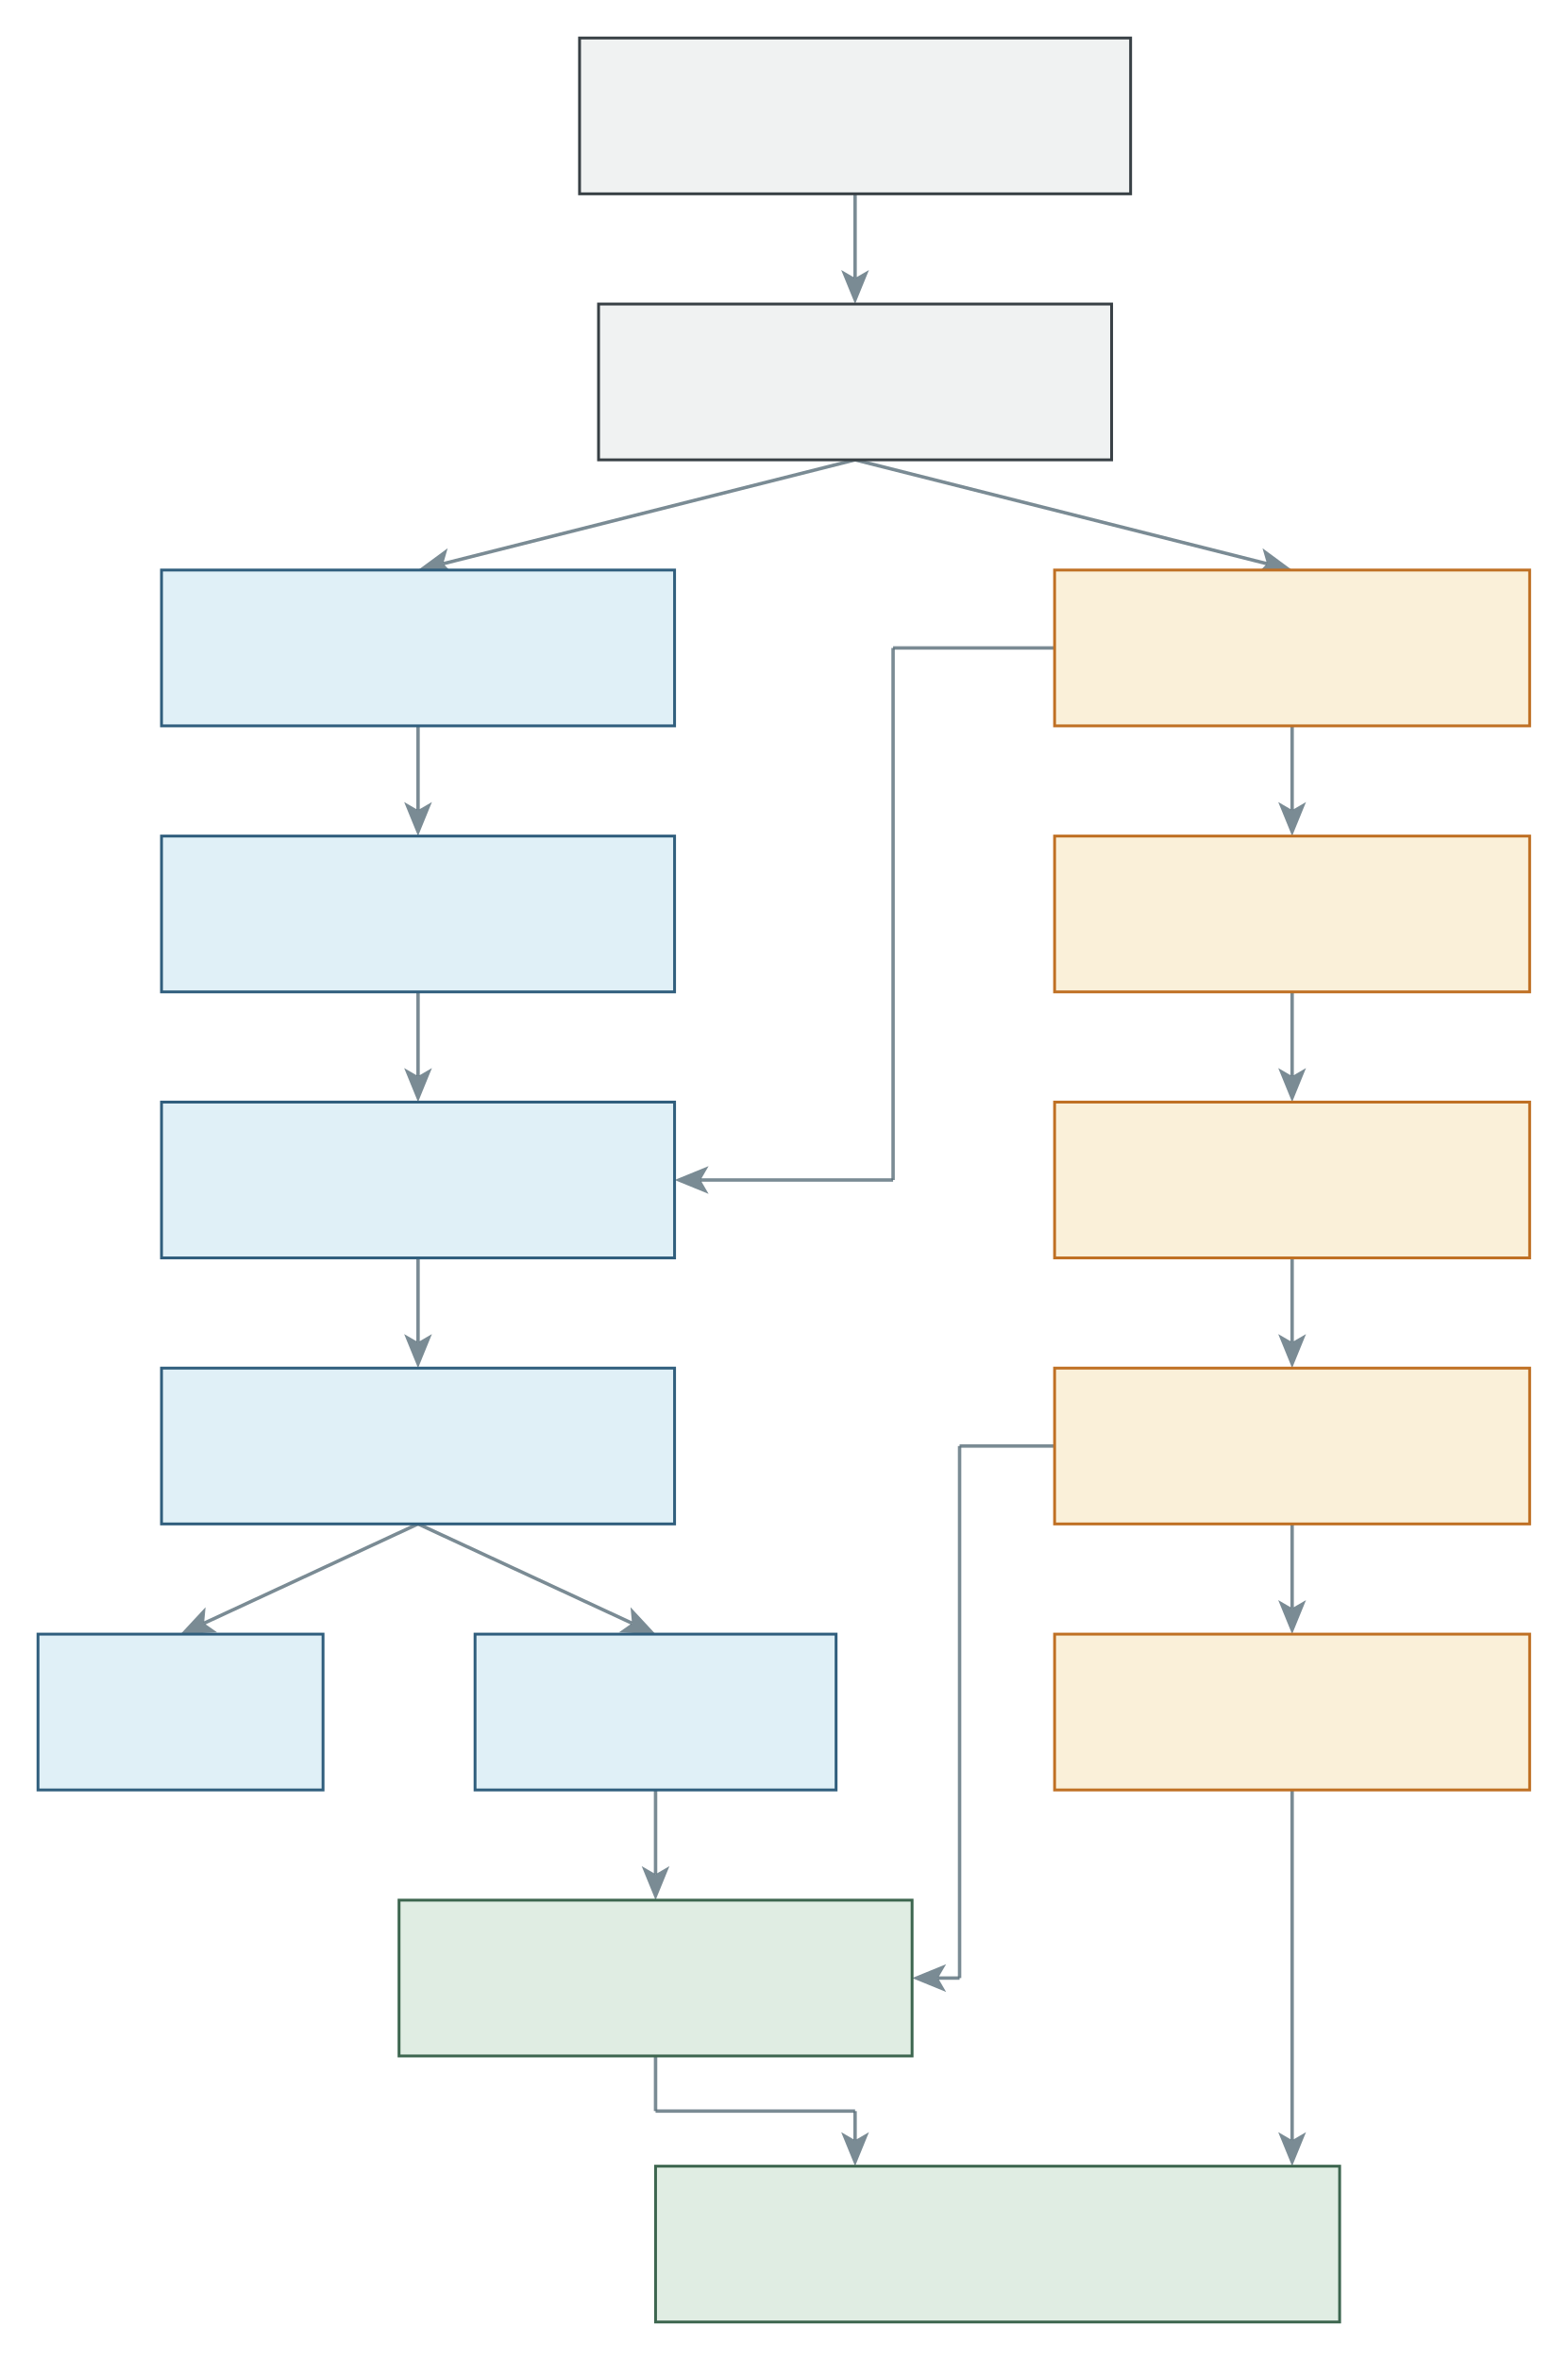
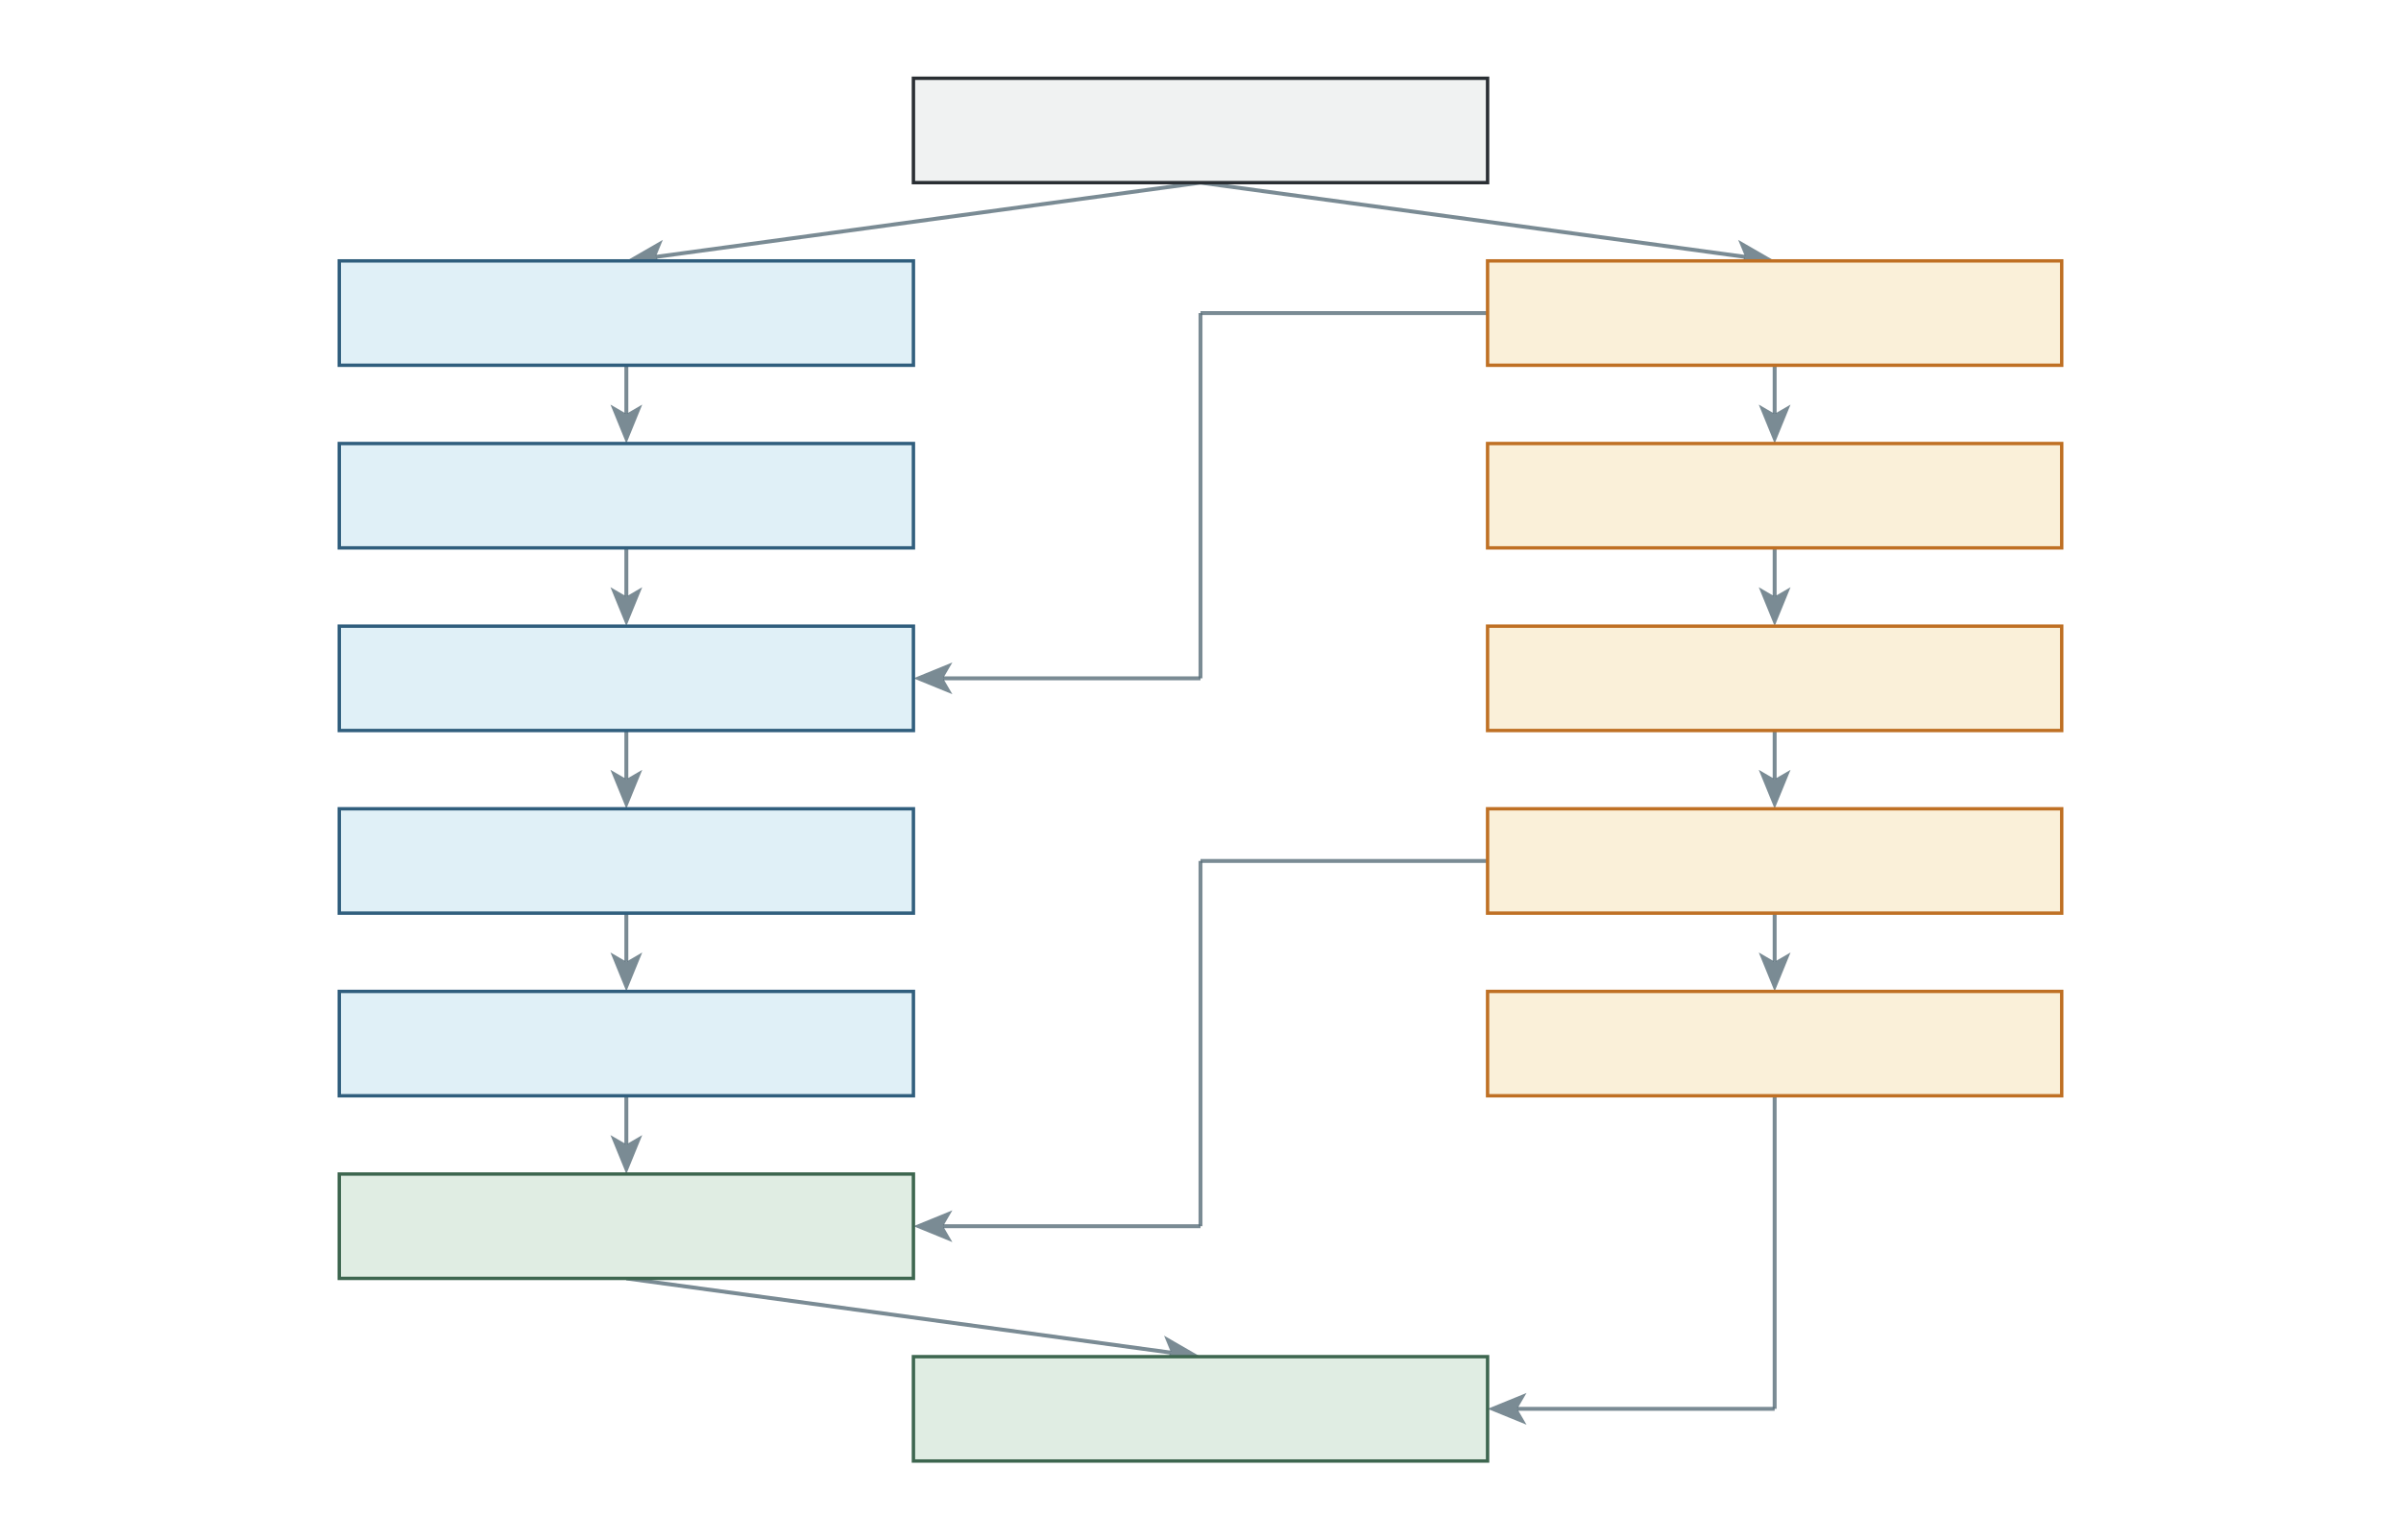
- <svg xmlns="http://www.w3.org/2000/svg" version="1.2" viewBox="10 19 825 1242" penrose="0" role="img" aria-label="A dependency tree from reals through topology, limits, series, derivatives, e, and exp to backpropagation and verified neural-network gradients." width="920" height="1385.018">
+ <svg xmlns="http://www.w3.org/2000/svg" version="1.2" viewBox="0 0 920 590" penrose="0" width="920" height="590" role="img" aria-label="Metric spaces, limits, series, and derivatives lead to exp and neural networks.">
  <penrose>
-     <croppedViewBox>29.25 38.25 786.5 1203.5</croppedViewBox>
+     <croppedViewBox>129.35000000000002 29.350000000000023 661.3 531.3</croppedViewBox>
  </penrose>
-   <g arrowheadSize="0.75">
-     <marker id="undefined-rudin-tech-tree-v1-1:0.realsTometric0-endArrowId" markerUnits="strokeWidth" markerWidth="9.95" markerHeight="8.12" viewBox="0 0 9.95 8.12" refX="2.36" refY="4.06" orient="auto-start-reverse">
-       <path d="M9.95 4.06 0 8.12 2.36 4.06 0 0 9.95 4.06z" fill="#596e7a" fill-opacity="0.8" />
-     </marker>
-     <line x1="460" y1="121" x2="460" y2="165.338" stroke="#596e7a" stroke-opacity="0.8" stroke-width="1.8" marker-end="url(#undefined-rudin-tech-tree-v1-1:0.realsTometric0-endArrowId)" />
-   </g>
-   <g arrowheadSize="0.75">
+   <g arrowheadSize="0.65">
    <marker id="undefined-rudin-tech-tree-v1-1:0.metricToopen0-endArrowId" markerUnits="strokeWidth" markerWidth="9.95" markerHeight="8.12" viewBox="0 0 9.95 8.12" refX="2.36" refY="4.06" orient="auto-start-reverse">
      <path d="M9.95 4.06 0 8.12 2.36 4.06 0 0 9.95 4.06z" fill="#596e7a" fill-opacity="0.8" />
    </marker>
-     <line x1="460" y1="261" x2="243.247" y2="315.659" stroke="#596e7a" stroke-opacity="0.8" stroke-width="1.8" marker-end="url(#undefined-rudin-tech-tree-v1-1:0.metricToopen0-endArrowId)" />
+     <line x1="460" y1="70" x2="251.281" y2="98.462" stroke="#596e7a" stroke-opacity="0.8" stroke-width="1.5" marker-end="url(#undefined-rudin-tech-tree-v1-1:0.metricToopen0-endArrowId)" />
  </g>
-   <g arrowheadSize="0.75">
+   <g arrowheadSize="0.65">
    <marker id="undefined-rudin-tech-tree-v1-1:0.metricTolimits0-endArrowId" markerUnits="strokeWidth" markerWidth="9.95" markerHeight="8.12" viewBox="0 0 9.95 8.12" refX="2.36" refY="4.06" orient="auto-start-reverse">
      <path d="M9.95 4.06 0 8.12 2.36 4.06 0 0 9.95 4.06z" fill="#596e7a" fill-opacity="0.8" />
    </marker>
-     <line x1="460" y1="261" x2="676.753" y2="315.659" stroke="#596e7a" stroke-opacity="0.8" stroke-width="1.8" marker-end="url(#undefined-rudin-tech-tree-v1-1:0.metricTolimits0-endArrowId)" />
+     <line x1="460" y1="70" x2="668.719" y2="98.462" stroke="#596e7a" stroke-opacity="0.8" stroke-width="1.5" marker-end="url(#undefined-rudin-tech-tree-v1-1:0.metricTolimits0-endArrowId)" />
  </g>
-   <g arrowheadSize="0.75">
+   <g arrowheadSize="0.65">
    <marker id="undefined-rudin-tech-tree-v1-1:0.openTocompact0-endArrowId" markerUnits="strokeWidth" markerWidth="9.95" markerHeight="8.12" viewBox="0 0 9.95 8.12" refX="2.36" refY="4.06" orient="auto-start-reverse">
      <path d="M9.95 4.06 0 8.12 2.36 4.06 0 0 9.95 4.06z" fill="#596e7a" fill-opacity="0.8" />
    </marker>
-     <line x1="230" y1="401" x2="230" y2="445.338" stroke="#596e7a" stroke-opacity="0.8" stroke-width="1.8" marker-end="url(#undefined-rudin-tech-tree-v1-1:0.openTocompact0-endArrowId)" />
+     <line x1="240" y1="140" x2="240" y2="158.615" stroke="#596e7a" stroke-opacity="0.8" stroke-width="1.5" marker-end="url(#undefined-rudin-tech-tree-v1-1:0.openTocompact0-endArrowId)" />
  </g>
-   <g arrowheadSize="0.75">
+   <g arrowheadSize="0.65">
    <marker id="undefined-rudin-tech-tree-v1-1:0.limitsTocontinuity0-endArrowId" markerUnits="strokeWidth" markerWidth="9.95" markerHeight="8.12" viewBox="0 0 9.95 8.12" refX="2.36" refY="4.06" orient="auto-start-reverse">
      <path d="M9.95 4.06 0 8.12 2.36 4.06 0 0 9.95 4.06z" fill="#596e7a" fill-opacity="0.8" />
    </marker>
-     <line x1="690" y1="401" x2="690" y2="445.338" stroke="#596e7a" stroke-opacity="0.8" stroke-width="1.8" marker-end="url(#undefined-rudin-tech-tree-v1-1:0.limitsTocontinuity0-endArrowId)" />
+     <line x1="680" y1="140" x2="680" y2="158.615" stroke="#596e7a" stroke-opacity="0.8" stroke-width="1.5" marker-end="url(#undefined-rudin-tech-tree-v1-1:0.limitsTocontinuity0-endArrowId)" />
  </g>
-   <g arrowheadSize="0.75">
+   <g arrowheadSize="0.65">
    <marker id="undefined-rudin-tech-tree-v1-1:0.compactTocauchy0-endArrowId" markerUnits="strokeWidth" markerWidth="9.95" markerHeight="8.12" viewBox="0 0 9.95 8.12" refX="2.36" refY="4.06" orient="auto-start-reverse">
      <path d="M9.95 4.06 0 8.12 2.36 4.06 0 0 9.95 4.06z" fill="#596e7a" fill-opacity="0.8" />
    </marker>
-     <line x1="230" y1="541" x2="230" y2="585.338" stroke="#596e7a" stroke-opacity="0.8" stroke-width="1.8" marker-end="url(#undefined-rudin-tech-tree-v1-1:0.compactTocauchy0-endArrowId)" />
+     <line x1="240" y1="210" x2="240" y2="228.615" stroke="#596e7a" stroke-opacity="0.8" stroke-width="1.5" marker-end="url(#undefined-rudin-tech-tree-v1-1:0.compactTocauchy0-endArrowId)" />
  </g>
-   <g arrowheadSize="0.75">
+   <g arrowheadSize="0.65">
    <marker id="undefined-rudin-tech-tree-v1-1:0.continuityToderivatives0-endArrowId" markerUnits="strokeWidth" markerWidth="9.95" markerHeight="8.12" viewBox="0 0 9.95 8.12" refX="2.36" refY="4.06" orient="auto-start-reverse">
      <path d="M9.95 4.06 0 8.12 2.36 4.06 0 0 9.95 4.06z" fill="#596e7a" fill-opacity="0.8" />
    </marker>
-     <line x1="690" y1="541" x2="690" y2="585.338" stroke="#596e7a" stroke-opacity="0.8" stroke-width="1.8" marker-end="url(#undefined-rudin-tech-tree-v1-1:0.continuityToderivatives0-endArrowId)" />
+     <line x1="680" y1="210" x2="680" y2="228.615" stroke="#596e7a" stroke-opacity="0.8" stroke-width="1.5" marker-end="url(#undefined-rudin-tech-tree-v1-1:0.continuityToderivatives0-endArrowId)" />
  </g>
-   <g arrowheadSize="0.75">
+   <g arrowheadSize="0.65">
    <marker id="undefined-rudin-tech-tree-v1-1:0.cauchyToseries0-endArrowId" markerUnits="strokeWidth" markerWidth="9.95" markerHeight="8.12" viewBox="0 0 9.95 8.12" refX="2.36" refY="4.06" orient="auto-start-reverse">
      <path d="M9.95 4.06 0 8.12 2.36 4.06 0 0 9.95 4.06z" fill="#596e7a" fill-opacity="0.8" />
    </marker>
-     <line x1="230" y1="681" x2="230" y2="725.338" stroke="#596e7a" stroke-opacity="0.8" stroke-width="1.8" marker-end="url(#undefined-rudin-tech-tree-v1-1:0.cauchyToseries0-endArrowId)" />
+     <line x1="240" y1="280" x2="240" y2="298.615" stroke="#596e7a" stroke-opacity="0.8" stroke-width="1.5" marker-end="url(#undefined-rudin-tech-tree-v1-1:0.cauchyToseries0-endArrowId)" />
  </g>
-   <g arrowheadSize="0.75">
+   <g arrowheadSize="0.65">
    <marker id="undefined-rudin-tech-tree-v1-1:0.derivativesTorules0-endArrowId" markerUnits="strokeWidth" markerWidth="9.95" markerHeight="8.12" viewBox="0 0 9.95 8.12" refX="2.36" refY="4.06" orient="auto-start-reverse">
      <path d="M9.95 4.06 0 8.12 2.36 4.06 0 0 9.95 4.06z" fill="#596e7a" fill-opacity="0.8" />
    </marker>
-     <line x1="690" y1="681" x2="690" y2="725.338" stroke="#596e7a" stroke-opacity="0.8" stroke-width="1.8" marker-end="url(#undefined-rudin-tech-tree-v1-1:0.derivativesTorules0-endArrowId)" />
+     <line x1="680" y1="280" x2="680" y2="298.615" stroke="#596e7a" stroke-opacity="0.8" stroke-width="1.5" marker-end="url(#undefined-rudin-tech-tree-v1-1:0.derivativesTorules0-endArrowId)" />
  </g>
-   <g arrowheadSize="0.75">
-     <marker id="undefined-rudin-tech-tree-v1-1:0.seriesToe0-endArrowId" markerUnits="strokeWidth" markerWidth="9.95" markerHeight="8.12" viewBox="0 0 9.95 8.12" refX="2.36" refY="4.06" orient="auto-start-reverse">
-       <path d="M9.95 4.06 0 8.12 2.36 4.06 0 0 9.95 4.06z" fill="#596e7a" fill-opacity="0.8" />
-     </marker>
-     <line x1="230" y1="821" x2="117.393" y2="873.25" stroke="#596e7a" stroke-opacity="0.8" stroke-width="1.8" marker-end="url(#undefined-rudin-tech-tree-v1-1:0.seriesToe0-endArrowId)" />
-   </g>
-   <g arrowheadSize="0.75">
+   <g arrowheadSize="0.65">
    <marker id="undefined-rudin-tech-tree-v1-1:0.seriesToexp0-endArrowId" markerUnits="strokeWidth" markerWidth="9.95" markerHeight="8.12" viewBox="0 0 9.95 8.12" refX="2.36" refY="4.06" orient="auto-start-reverse">
      <path d="M9.95 4.06 0 8.12 2.36 4.06 0 0 9.95 4.06z" fill="#596e7a" fill-opacity="0.8" />
    </marker>
-     <line x1="230" y1="821" x2="342.607" y2="873.25" stroke="#596e7a" stroke-opacity="0.8" stroke-width="1.8" marker-end="url(#undefined-rudin-tech-tree-v1-1:0.seriesToexp0-endArrowId)" />
+     <line x1="240" y1="350" x2="240" y2="368.615" stroke="#596e7a" stroke-opacity="0.8" stroke-width="1.5" marker-end="url(#undefined-rudin-tech-tree-v1-1:0.seriesToexp0-endArrowId)" />
  </g>
-   <g arrowheadSize="0.75">
+   <g arrowheadSize="0.65">
    <marker id="undefined-rudin-tech-tree-v1-1:0.rulesTobackprop0-endArrowId" markerUnits="strokeWidth" markerWidth="9.95" markerHeight="8.12" viewBox="0 0 9.95 8.12" refX="2.36" refY="4.06" orient="auto-start-reverse">
      <path d="M9.95 4.06 0 8.12 2.36 4.06 0 0 9.95 4.06z" fill="#596e7a" fill-opacity="0.8" />
    </marker>
-     <line x1="690" y1="821" x2="690" y2="865.338" stroke="#596e7a" stroke-opacity="0.8" stroke-width="1.8" marker-end="url(#undefined-rudin-tech-tree-v1-1:0.rulesTobackprop0-endArrowId)" />
+     <line x1="680" y1="350" x2="680" y2="368.615" stroke="#596e7a" stroke-opacity="0.8" stroke-width="1.5" marker-end="url(#undefined-rudin-tech-tree-v1-1:0.rulesTobackprop0-endArrowId)" />
  </g>
-   <g arrowheadSize="0.75">
+   <g arrowheadSize="0.65">
    <marker id="undefined-rudin-tech-tree-v1-1:0.expToexpDerivative0-endArrowId" markerUnits="strokeWidth" markerWidth="9.95" markerHeight="8.12" viewBox="0 0 9.95 8.12" refX="2.36" refY="4.06" orient="auto-start-reverse">
      <path d="M9.95 4.06 0 8.12 2.36 4.06 0 0 9.95 4.06z" fill="#596e7a" fill-opacity="0.8" />
    </marker>
-     <line x1="355" y1="961" x2="355" y2="1005.338" stroke="#596e7a" stroke-opacity="0.8" stroke-width="1.8" marker-end="url(#undefined-rudin-tech-tree-v1-1:0.expToexpDerivative0-endArrowId)" />
+     <line x1="240" y1="420" x2="240" y2="438.615" stroke="#596e7a" stroke-opacity="0.8" stroke-width="1.5" marker-end="url(#undefined-rudin-tech-tree-v1-1:0.expToexpDerivative0-endArrowId)" />
+   </g>
+   <g arrowheadSize="0.65">
+     <marker id="undefined-rudin-tech-tree-v1-1:0.expDerivativeTonetwork0-endArrowId" markerUnits="strokeWidth" markerWidth="9.95" markerHeight="8.12" viewBox="0 0 9.95 8.12" refX="2.36" refY="4.06" orient="auto-start-reverse">
+       <path d="M9.95 4.06 0 8.12 2.36 4.06 0 0 9.95 4.06z" fill="#596e7a" fill-opacity="0.8" />
+     </marker>
+     <line x1="240" y1="490" x2="448.719" y2="518.462" stroke="#596e7a" stroke-opacity="0.8" stroke-width="1.5" marker-end="url(#undefined-rudin-tech-tree-v1-1:0.expDerivativeTonetwork0-endArrowId)" />
  </g>
  <g>
-     <line x1="565" y1="360" x2="480" y2="360" stroke="#596e7a" stroke-opacity="0.8" stroke-width="1.8" />
+     <line x1="570" y1="120" x2="460" y2="120" stroke="#596e7a" stroke-opacity="0.8" stroke-width="1.5" />
  </g>
  <g>
-     <line x1="480" y1="360" x2="480" y2="640" stroke="#596e7a" stroke-opacity="0.8" stroke-width="1.8" />
+     <line x1="460" y1="120" x2="460" y2="260" stroke="#596e7a" stroke-opacity="0.8" stroke-width="1.5" />
  </g>
-   <g arrowheadSize="0.75">
+   <g arrowheadSize="0.65">
    <marker id="undefined-rudin-tech-tree-v1-1:0.limitsToCauchy2-endArrowId" markerUnits="strokeWidth" markerWidth="9.95" markerHeight="8.12" viewBox="0 0 9.95 8.12" refX="2.36" refY="4.06" orient="auto-start-reverse">
      <path d="M9.95 4.06 0 8.12 2.36 4.06 0 0 9.95 4.06z" fill="#596e7a" fill-opacity="0.8" />
    </marker>
-     <line x1="480" y1="640" x2="378.662" y2="640" stroke="#596e7a" stroke-opacity="0.8" stroke-width="1.8" marker-end="url(#undefined-rudin-tech-tree-v1-1:0.limitsToCauchy2-endArrowId)" />
+     <line x1="460" y1="260" x2="361.385" y2="260" stroke="#596e7a" stroke-opacity="0.8" stroke-width="1.5" marker-end="url(#undefined-rudin-tech-tree-v1-1:0.limitsToCauchy2-endArrowId)" />
  </g>
  <g>
-     <line x1="565" y1="780" x2="515" y2="780" stroke="#596e7a" stroke-opacity="0.8" stroke-width="1.8" />
+     <line x1="570" y1="330" x2="460" y2="330" stroke="#596e7a" stroke-opacity="0.8" stroke-width="1.5" />
  </g>
  <g>
-     <line x1="515" y1="780" x2="515" y2="1060" stroke="#596e7a" stroke-opacity="0.8" stroke-width="1.8" />
+     <line x1="460" y1="330" x2="460" y2="470" stroke="#596e7a" stroke-opacity="0.8" stroke-width="1.5" />
  </g>
-   <g arrowheadSize="0.75">
+   <g arrowheadSize="0.65">
    <marker id="undefined-rudin-tech-tree-v1-1:0.rulesToExpDerivative2-endArrowId" markerUnits="strokeWidth" markerWidth="9.95" markerHeight="8.12" viewBox="0 0 9.95 8.12" refX="2.36" refY="4.06" orient="auto-start-reverse">
      <path d="M9.95 4.06 0 8.12 2.36 4.06 0 0 9.95 4.06z" fill="#596e7a" fill-opacity="0.8" />
    </marker>
-     <line x1="515" y1="1060" x2="503.662" y2="1060" stroke="#596e7a" stroke-opacity="0.8" stroke-width="1.8" marker-end="url(#undefined-rudin-tech-tree-v1-1:0.rulesToExpDerivative2-endArrowId)" />
+     <line x1="460" y1="470" x2="361.385" y2="470" stroke="#596e7a" stroke-opacity="0.8" stroke-width="1.5" marker-end="url(#undefined-rudin-tech-tree-v1-1:0.rulesToExpDerivative2-endArrowId)" />
  </g>
-   <g arrowheadSize="0.75">
-     <marker id="undefined-rudin-tech-tree-v1-1:0.backpropToNetwork0-endArrowId" markerUnits="strokeWidth" markerWidth="9.95" markerHeight="8.12" viewBox="0 0 9.95 8.12" refX="2.36" refY="4.06" orient="auto-start-reverse">
+   <g>
+     <line x1="680" y1="420" x2="680" y2="540" stroke="#596e7a" stroke-opacity="0.8" stroke-width="1.5" />
+   </g>
+   <g arrowheadSize="0.65">
+     <marker id="undefined-rudin-tech-tree-v1-1:0.backpropToNetwork1-endArrowId" markerUnits="strokeWidth" markerWidth="9.95" markerHeight="8.12" viewBox="0 0 9.95 8.12" refX="2.36" refY="4.06" orient="auto-start-reverse">
      <path d="M9.95 4.06 0 8.12 2.36 4.06 0 0 9.95 4.06z" fill="#596e7a" fill-opacity="0.8" />
    </marker>
-     <line x1="690" y1="961" x2="690" y2="1145.338" stroke="#596e7a" stroke-opacity="0.8" stroke-width="1.8" marker-end="url(#undefined-rudin-tech-tree-v1-1:0.backpropToNetwork0-endArrowId)" />
+     <line x1="680" y1="540" x2="581.385" y2="540" stroke="#596e7a" stroke-opacity="0.8" stroke-width="1.5" marker-end="url(#undefined-rudin-tech-tree-v1-1:0.backpropToNetwork1-endArrowId)" />
  </g>
-   <g>
-     <line x1="355" y1="1101" x2="355" y2="1130" stroke="#596e7a" stroke-opacity="0.8" stroke-width="1.8" />
-   </g>
-   <g>
-     <line x1="355" y1="1130" x2="460" y2="1130" stroke="#596e7a" stroke-opacity="0.8" stroke-width="1.8" />
-   </g>
-   <g arrowheadSize="0.75">
-     <marker id="undefined-rudin-tech-tree-v1-1:0.expDerivativeToNetwork2-endArrowId" markerUnits="strokeWidth" markerWidth="9.95" markerHeight="8.12" viewBox="0 0 9.95 8.12" refX="2.36" refY="4.06" orient="auto-start-reverse">
-       <path d="M9.95 4.06 0 8.12 2.36 4.06 0 0 9.95 4.06z" fill="#596e7a" fill-opacity="0.8" />
-     </marker>
-     <line x1="460" y1="1130" x2="460" y2="1145.338" stroke="#596e7a" stroke-opacity="0.8" stroke-width="1.8" marker-end="url(#undefined-rudin-tech-tree-v1-1:0.expDerivativeToNetwork2-endArrowId)" />
-   </g>
-   <rect x="315" y="39" width="290" height="82" fill="#f0f2f2" fill-opacity="1" stroke="#384045" stroke-opacity="1" stroke-width="1.5" rx="0" transform="rotate(0, 460, 80)" />
-   <text fill="#384045" fill-opacity="1" stroke="none" transform="rotate(0, 460, 67)" style="font:     23px Georgia;" x="460" y="75.546" width="55.602" height="17.677" font-size-adjust="" alignment-baseline="alphabetic" dominant-baseline="alphabetic" ascent="17.385" descent="0.292" text-anchor="middle" visibility="" />
-   <text fill="#616970" fill-opacity="1" stroke="none" transform="rotate(0, 460, 98)" style="font:     16px Georgia;" x="460" y="102.312" width="187.188" height="15.562" font-size-adjust="" alignment-baseline="alphabetic" dominant-baseline="alphabetic" ascent="12.094" descent="3.469" text-anchor="middle" visibility="" />
-   <rect x="325" y="179" width="270" height="82" fill="#f0f2f2" fill-opacity="1" stroke="#384045" stroke-opacity="1" stroke-width="1.5" rx="0" transform="rotate(0, 460, 220)" />
-   <text fill="#384045" fill-opacity="1" stroke="none" transform="rotate(0, 460, 207)" style="font:     23px Georgia;" x="460" y="213.014" width="138.382" height="22" font-size-adjust="" alignment-baseline="alphabetic" dominant-baseline="alphabetic" ascent="17.014" descent="4.986" text-anchor="middle" visibility="" />
-   <text fill="#616970" fill-opacity="1" stroke="none" transform="rotate(0, 460, 238)" style="font:     16px Georgia;" x="460" y="242.312" width="182.938" height="15.562" font-size-adjust="" alignment-baseline="alphabetic" dominant-baseline="alphabetic" ascent="12.094" descent="3.469" text-anchor="middle" visibility="" />
-   <rect x="95" y="319" width="270" height="82" fill="#e0f0f7" fill-opacity="1" stroke="#305e7d" stroke-opacity="1" stroke-width="1.5" rx="0" transform="rotate(0, 230, 360)" />
-   <text fill="#384045" fill-opacity="1" stroke="none" transform="rotate(0, 230, 347)" style="font:     23px Georgia;" x="230" y="353.199" width="185.044" height="22.371" font-size-adjust="" alignment-baseline="alphabetic" dominant-baseline="alphabetic" ascent="17.385" descent="4.986" text-anchor="middle" visibility="" />
-   <text fill="#616970" fill-opacity="1" stroke="none" transform="rotate(0, 230, 378)" style="font:     16px Georgia;" x="230" y="382.312" width="140.32" height="15.562" font-size-adjust="" alignment-baseline="alphabetic" dominant-baseline="alphabetic" ascent="12.094" descent="3.469" text-anchor="middle" visibility="" />
-   <rect x="565" y="319" width="250" height="82" fill="#faf0d9" fill-opacity="1" stroke="#bf7024" stroke-opacity="1" stroke-width="1.5" rx="0" transform="rotate(0, 690, 360)" />
-   <text fill="#384045" fill-opacity="1" stroke="none" transform="rotate(0, 690, 347)" style="font:     23px Georgia;" x="690" y="355.361" width="65.732" height="17.306" font-size-adjust="" alignment-baseline="alphabetic" dominant-baseline="alphabetic" ascent="17.014" descent="0.292" text-anchor="middle" visibility="" />
-   <text fill="#616970" fill-opacity="1" stroke="none" transform="rotate(0, 690, 378)" style="font:     16px Georgia;" x="690" y="382.316" width="156.211" height="15.57" font-size-adjust="" alignment-baseline="alphabetic" dominant-baseline="alphabetic" ascent="12.102" descent="3.469" text-anchor="middle" visibility="" />
-   <rect x="95" y="459" width="270" height="82" fill="#e0f0f7" fill-opacity="1" stroke="#305e7d" stroke-opacity="1" stroke-width="1.5" rx="0" transform="rotate(0, 230, 500)" />
-   <text fill="#384045" fill-opacity="1" stroke="none" transform="rotate(0, 230, 487)" style="font:     23px Georgia;" x="230" y="492.649" width="135.136" height="21.271" font-size-adjust="" alignment-baseline="alphabetic" dominant-baseline="alphabetic" ascent="16.284" descent="4.986" text-anchor="middle" visibility="" />
-   <text fill="#616970" fill-opacity="1" stroke="none" transform="rotate(0, 230, 518)" style="font:     16px Georgia;" x="230" y="523.844" width="110.852" height="12.516" font-size-adjust="" alignment-baseline="alphabetic" dominant-baseline="alphabetic" ascent="12.102" descent="0.414" text-anchor="middle" visibility="" />
-   <rect x="565" y="459" width="250" height="82" fill="#faf0d9" fill-opacity="1" stroke="#bf7024" stroke-opacity="1" stroke-width="1.5" rx="0" transform="rotate(0, 690, 500)" />
-   <text fill="#384045" fill-opacity="1" stroke="none" transform="rotate(0, 690, 487)" style="font:     23px Georgia;" x="690" y="493.014" width="109.463" height="22" font-size-adjust="" alignment-baseline="alphabetic" dominant-baseline="alphabetic" ascent="17.014" descent="4.986" text-anchor="middle" visibility="" />
-   <text fill="#616970" fill-opacity="1" stroke="none" transform="rotate(0, 690, 518)" style="font:     16px Georgia;" x="690" y="522.312" width="161.078" height="15.562" font-size-adjust="" alignment-baseline="alphabetic" dominant-baseline="alphabetic" ascent="12.094" descent="3.469" text-anchor="middle" visibility="" />
-   <rect x="95" y="599" width="270" height="82" fill="#e0f0f7" fill-opacity="1" stroke="#305e7d" stroke-opacity="1" stroke-width="1.5" rx="0" transform="rotate(0, 230, 640)" />
-   <text fill="#384045" fill-opacity="1" stroke="none" transform="rotate(0, 230, 627)" style="font:     23px Georgia;" x="230" y="633.199" width="207.067" height="22.371" font-size-adjust="" alignment-baseline="alphabetic" dominant-baseline="alphabetic" ascent="17.385" descent="4.986" text-anchor="middle" visibility="" />
-   <text fill="#616970" fill-opacity="1" stroke="none" transform="rotate(0, 230, 658)" style="font:     16px Georgia;" x="230" y="662.312" width="142.984" height="15.562" font-size-adjust="" alignment-baseline="alphabetic" dominant-baseline="alphabetic" ascent="12.094" descent="3.469" text-anchor="middle" visibility="" />
-   <rect x="565" y="599" width="250" height="82" fill="#faf0d9" fill-opacity="1" stroke="#bf7024" stroke-opacity="1" stroke-width="1.5" rx="0" transform="rotate(0, 690, 640)" />
-   <text fill="#384045" fill-opacity="1" stroke="none" transform="rotate(0, 690, 627)" style="font:     23px Georgia;" x="690" y="635.361" width="114.865" height="17.306" font-size-adjust="" alignment-baseline="alphabetic" dominant-baseline="alphabetic" ascent="17.014" descent="0.292" text-anchor="middle" visibility="" />
-   <text fill="#616970" fill-opacity="1" stroke="none" transform="rotate(0, 690, 658)" style="font:     16px Georgia;" x="690" y="663.84" width="143.703" height="12.508" font-size-adjust="" alignment-baseline="alphabetic" dominant-baseline="alphabetic" ascent="12.094" descent="0.414" text-anchor="middle" visibility="" />
-   <rect x="95" y="739" width="270" height="82" fill="#e0f0f7" fill-opacity="1" stroke="#305e7d" stroke-opacity="1" stroke-width="1.5" rx="0" transform="rotate(0, 230, 780)" />
-   <text fill="#384045" fill-opacity="1" stroke="none" transform="rotate(0, 230, 767)" style="font:     23px Georgia;" x="230" y="775.344" width="61.431" height="17.34" font-size-adjust="" alignment-baseline="alphabetic" dominant-baseline="alphabetic" ascent="17.014" descent="0.326" text-anchor="middle" visibility="" />
-   <text fill="#616970" fill-opacity="1" stroke="none" transform="rotate(0, 230, 798)" style="font:     16px Georgia;" x="230" y="802.316" width="149.039" height="15.57" font-size-adjust="" alignment-baseline="alphabetic" dominant-baseline="alphabetic" ascent="12.102" descent="3.469" text-anchor="middle" visibility="" />
-   <rect x="565" y="739" width="250" height="82" fill="#faf0d9" fill-opacity="1" stroke="#bf7024" stroke-opacity="1" stroke-width="1.5" rx="0" transform="rotate(0, 690, 780)" />
-   <text fill="#384045" fill-opacity="1" stroke="none" transform="rotate(0, 690, 767)" style="font:     23px Georgia;" x="690" y="775.546" width="160.764" height="17.677" font-size-adjust="" alignment-baseline="alphabetic" dominant-baseline="alphabetic" ascent="17.385" descent="0.292" text-anchor="middle" visibility="" />
-   <text fill="#616970" fill-opacity="1" stroke="none" transform="rotate(0, 690, 798)" style="font:     16px Georgia;" x="690" y="802.312" width="155.117" height="15.562" font-size-adjust="" alignment-baseline="alphabetic" dominant-baseline="alphabetic" ascent="12.094" descent="3.469" text-anchor="middle" visibility="" />
-   <rect x="30" y="879" width="150" height="82" fill="#e0f0f7" fill-opacity="1" stroke="#305e7d" stroke-opacity="1" stroke-width="1.5" rx="0" transform="rotate(0, 105, 920)" />
-   <text fill="#384045" fill-opacity="1" stroke="none" transform="rotate(0, 105, 907)" style="font:     23px Georgia;" x="105" y="912.548" width="11.455" height="11.68" font-size-adjust="" alignment-baseline="alphabetic" dominant-baseline="alphabetic" ascent="11.388" descent="0.292" text-anchor="middle" visibility="" />
-   <text fill="#616970" fill-opacity="1" stroke="none" transform="rotate(0, 105, 938)" style="font:     16px Georgia;" x="105" y="942.395" width="79.914" height="15.414" font-size-adjust="" alignment-baseline="alphabetic" dominant-baseline="alphabetic" ascent="12.102" descent="3.312" text-anchor="middle" visibility="" />
-   <rect x="260" y="879" width="190" height="82" fill="#e0f0f7" fill-opacity="1" stroke="#305e7d" stroke-opacity="1" stroke-width="1.5" rx="0" transform="rotate(0, 355, 920)" />
-   <text fill="#384045" fill-opacity="1" stroke="none" transform="rotate(0, 355, 907)" style="font:     23px Georgia;" x="355" y="913.109" width="64.227" height="22.191" font-size-adjust="" alignment-baseline="alphabetic" dominant-baseline="alphabetic" ascent="17.205" descent="4.986" text-anchor="middle" visibility="" />
-   <text fill="#616970" fill-opacity="1" stroke="none" transform="rotate(0, 355, 938)" style="font:     16px Georgia;" x="355" y="942.184" width="124.961" height="15.305" font-size-adjust="" alignment-baseline="alphabetic" dominant-baseline="alphabetic" ascent="11.836" descent="3.469" text-anchor="middle" visibility="" />
-   <rect x="565" y="879" width="250" height="82" fill="#faf0d9" fill-opacity="1" stroke="#bf7024" stroke-opacity="1" stroke-width="1.5" rx="0" transform="rotate(0, 690, 920)" />
-   <text fill="#384045" fill-opacity="1" stroke="none" transform="rotate(0, 690, 907)" style="font:     23px Georgia;" x="690" y="913.199" width="173.567" height="22.371" font-size-adjust="" alignment-baseline="alphabetic" dominant-baseline="alphabetic" ascent="17.385" descent="4.986" text-anchor="middle" visibility="" />
-   <text fill="#616970" fill-opacity="1" stroke="none" transform="rotate(0, 690, 938)" style="font:     16px Georgia;" x="690" y="943.93" width="151.148" height="12.328" font-size-adjust="" alignment-baseline="alphabetic" dominant-baseline="alphabetic" ascent="12.094" descent="0.234" text-anchor="middle" visibility="" />
-   <rect x="220" y="1019" width="270" height="82" fill="#e0ede3" fill-opacity="1" stroke="#3d664f" stroke-opacity="1" stroke-width="1.5" rx="0" transform="rotate(0, 355, 1060)" />
-   <text fill="#384045" fill-opacity="1" stroke="none" transform="rotate(0, 355, 1047)" style="font:     23px Georgia;" x="355" y="1053.199" width="230.079" height="22.371" font-size-adjust="" alignment-baseline="alphabetic" dominant-baseline="alphabetic" ascent="17.385" descent="4.986" text-anchor="middle" visibility="" />
-   <text fill="#616970" fill-opacity="1" stroke="none" transform="rotate(0, 355, 1078)" style="font:     16px Georgia;" x="355" y="1082.25" width="112.859" height="15.438" font-size-adjust="" alignment-baseline="alphabetic" dominant-baseline="alphabetic" ascent="11.969" descent="3.469" text-anchor="middle" visibility="" />
-   <rect x="355" y="1159" width="360" height="82" fill="#e0ede3" fill-opacity="1" stroke="#3d664f" stroke-opacity="1" stroke-width="1.5" rx="0" transform="rotate(0, 535, 1200)" />
-   <text fill="#384045" fill-opacity="1" stroke="none" transform="rotate(0, 535, 1187)" style="font:     23px Georgia;" x="535" y="1195.524" width="168.221" height="17.722" font-size-adjust="" alignment-baseline="alphabetic" dominant-baseline="alphabetic" ascent="17.385" descent="0.337" text-anchor="middle" visibility="" />
-   <text fill="#616970" fill-opacity="1" stroke="none" transform="rotate(0, 535, 1218)" style="font:     16px Georgia;" x="535" y="1222.316" width="161.516" height="15.57" font-size-adjust="" alignment-baseline="alphabetic" dominant-baseline="alphabetic" ascent="12.102" descent="3.469" text-anchor="middle" visibility="" />
+   <rect x="350" y="30" width="220" height="40" fill="#f0f2f2" fill-opacity="1" stroke="#292e33" stroke-opacity="1" stroke-width="1.3" rx="0" transform="rotate(0, 460, 50)" />
+   <text fill="#292e33" fill-opacity="1" stroke="none" transform="rotate(0, 460, 50)" style="font:     21px Georgia;" x="460" y="55.491" width="126.349" height="20.087" font-size-adjust="" alignment-baseline="alphabetic" dominant-baseline="alphabetic" ascent="15.535" descent="4.553" text-anchor="middle" visibility="" />
+   <rect x="130" y="100" width="220" height="40" fill="#e0f0f7" fill-opacity="1" stroke="#305e7d" stroke-opacity="1" stroke-width="1.3" rx="0" transform="rotate(0, 240, 120)" />
+   <text fill="#292e33" fill-opacity="1" stroke="none" transform="rotate(0, 240, 120)" style="font:     21px Georgia;" x="240" y="125.66" width="128.881" height="20.426" font-size-adjust="" alignment-baseline="alphabetic" dominant-baseline="alphabetic" ascent="15.873" descent="4.553" text-anchor="middle" visibility="" />
+   <rect x="570" y="100" width="220" height="40" fill="#faf0d9" fill-opacity="1" stroke="#bf7024" stroke-opacity="1" stroke-width="1.3" rx="0" transform="rotate(0, 680, 120)" />
+   <text fill="#292e33" fill-opacity="1" stroke="none" transform="rotate(0, 680, 120)" style="font:     21px Georgia;" x="680" y="127.634" width="60.016" height="15.801" font-size-adjust="" alignment-baseline="alphabetic" dominant-baseline="alphabetic" ascent="15.535" descent="0.267" text-anchor="middle" visibility="" />
+   <rect x="130" y="170" width="220" height="40" fill="#e0f0f7" fill-opacity="1" stroke="#305e7d" stroke-opacity="1" stroke-width="1.3" rx="0" transform="rotate(0, 240, 190)" />
+   <text fill="#292e33" fill-opacity="1" stroke="none" transform="rotate(0, 240, 190)" style="font:     21px Georgia;" x="240" y="195.158" width="123.385" height="19.421" font-size-adjust="" alignment-baseline="alphabetic" dominant-baseline="alphabetic" ascent="14.868" descent="4.553" text-anchor="middle" visibility="" />
+   <rect x="570" y="170" width="220" height="40" fill="#faf0d9" fill-opacity="1" stroke="#bf7024" stroke-opacity="1" stroke-width="1.3" rx="0" transform="rotate(0, 680, 190)" />
+   <text fill="#292e33" fill-opacity="1" stroke="none" transform="rotate(0, 680, 190)" style="font:     21px Georgia;" x="680" y="195.491" width="99.945" height="20.087" font-size-adjust="" alignment-baseline="alphabetic" dominant-baseline="alphabetic" ascent="15.535" descent="4.553" text-anchor="middle" visibility="" />
+   <rect x="130" y="240" width="220" height="40" fill="#e0f0f7" fill-opacity="1" stroke="#305e7d" stroke-opacity="1" stroke-width="1.3" rx="0" transform="rotate(0, 240, 260)" />
+   <text fill="#292e33" fill-opacity="1" stroke="none" transform="rotate(0, 240, 260)" style="font:     21px Georgia;" x="240" y="265.66" width="69.347" height="20.426" font-size-adjust="" alignment-baseline="alphabetic" dominant-baseline="alphabetic" ascent="15.873" descent="4.553" text-anchor="middle" visibility="" />
+   <rect x="570" y="240" width="220" height="40" fill="#faf0d9" fill-opacity="1" stroke="#bf7024" stroke-opacity="1" stroke-width="1.3" rx="0" transform="rotate(0, 680, 260)" />
+   <text fill="#292e33" fill-opacity="1" stroke="none" transform="rotate(0, 680, 260)" style="font:     21px Georgia;" x="680" y="267.634" width="104.877" height="15.801" font-size-adjust="" alignment-baseline="alphabetic" dominant-baseline="alphabetic" ascent="15.535" descent="0.267" text-anchor="middle" visibility="" />
+   <rect x="130" y="310" width="220" height="40" fill="#e0f0f7" fill-opacity="1" stroke="#305e7d" stroke-opacity="1" stroke-width="1.3" rx="0" transform="rotate(0, 240, 330)" />
+   <text fill="#292e33" fill-opacity="1" stroke="none" transform="rotate(0, 240, 330)" style="font:     21px Georgia;" x="240" y="337.619" width="56.089" height="15.832" font-size-adjust="" alignment-baseline="alphabetic" dominant-baseline="alphabetic" ascent="15.535" descent="0.297" text-anchor="middle" visibility="" />
+   <rect x="570" y="310" width="220" height="40" fill="#faf0d9" fill-opacity="1" stroke="#bf7024" stroke-opacity="1" stroke-width="1.3" rx="0" transform="rotate(0, 680, 330)" />
+   <text fill="#292e33" fill-opacity="1" stroke="none" transform="rotate(0, 680, 330)" style="font:     21px Georgia;" x="680" y="337.803" width="146.785" height="16.14" font-size-adjust="" alignment-baseline="alphabetic" dominant-baseline="alphabetic" ascent="15.873" descent="0.267" text-anchor="middle" visibility="" />
+   <rect x="130" y="380" width="220" height="40" fill="#e0f0f7" fill-opacity="1" stroke="#305e7d" stroke-opacity="1" stroke-width="1.3" rx="0" transform="rotate(0, 240, 400)" />
+   <text fill="#292e33" fill-opacity="1" stroke="none" transform="rotate(0, 240, 400)" style="font:     21px Georgia;" x="240" y="405.578" width="58.642" height="20.262" font-size-adjust="" alignment-baseline="alphabetic" dominant-baseline="alphabetic" ascent="15.709" descent="4.553" text-anchor="middle" visibility="" />
+   <rect x="570" y="380" width="220" height="40" fill="#faf0d9" fill-opacity="1" stroke="#bf7024" stroke-opacity="1" stroke-width="1.3" rx="0" transform="rotate(0, 680, 400)" />
+   <text fill="#292e33" fill-opacity="1" stroke="none" transform="rotate(0, 680, 400)" style="font:     21px Georgia;" x="680" y="405.66" width="89.24" height="20.426" font-size-adjust="" alignment-baseline="alphabetic" dominant-baseline="alphabetic" ascent="15.873" descent="4.553" text-anchor="middle" visibility="" />
+   <rect x="130" y="450" width="220" height="40" fill="#e0ede3" fill-opacity="1" stroke="#3d664f" stroke-opacity="1" stroke-width="1.3" rx="0" transform="rotate(0, 240, 470)" />
+   <text fill="#292e33" fill-opacity="1" stroke="none" transform="rotate(0, 240, 470)" style="font:     21px Georgia;" x="240" y="475.188" width="95.874" height="19.482" font-size-adjust="" alignment-baseline="alphabetic" dominant-baseline="alphabetic" ascent="14.93" descent="4.553" text-anchor="middle" visibility="" />
+   <rect x="350" y="520" width="220" height="40" fill="#e0ede3" fill-opacity="1" stroke="#3d664f" stroke-opacity="1" stroke-width="1.3" rx="0" transform="rotate(0, 460, 540)" />
+   <text fill="#292e33" fill-opacity="1" stroke="none" transform="rotate(0, 460, 540)" style="font:     21px Georgia;" x="460" y="547.783" width="153.593" height="16.181" font-size-adjust="" alignment-baseline="alphabetic" dominant-baseline="alphabetic" ascent="15.873" descent="0.308" text-anchor="middle" visibility="" />
</svg>
